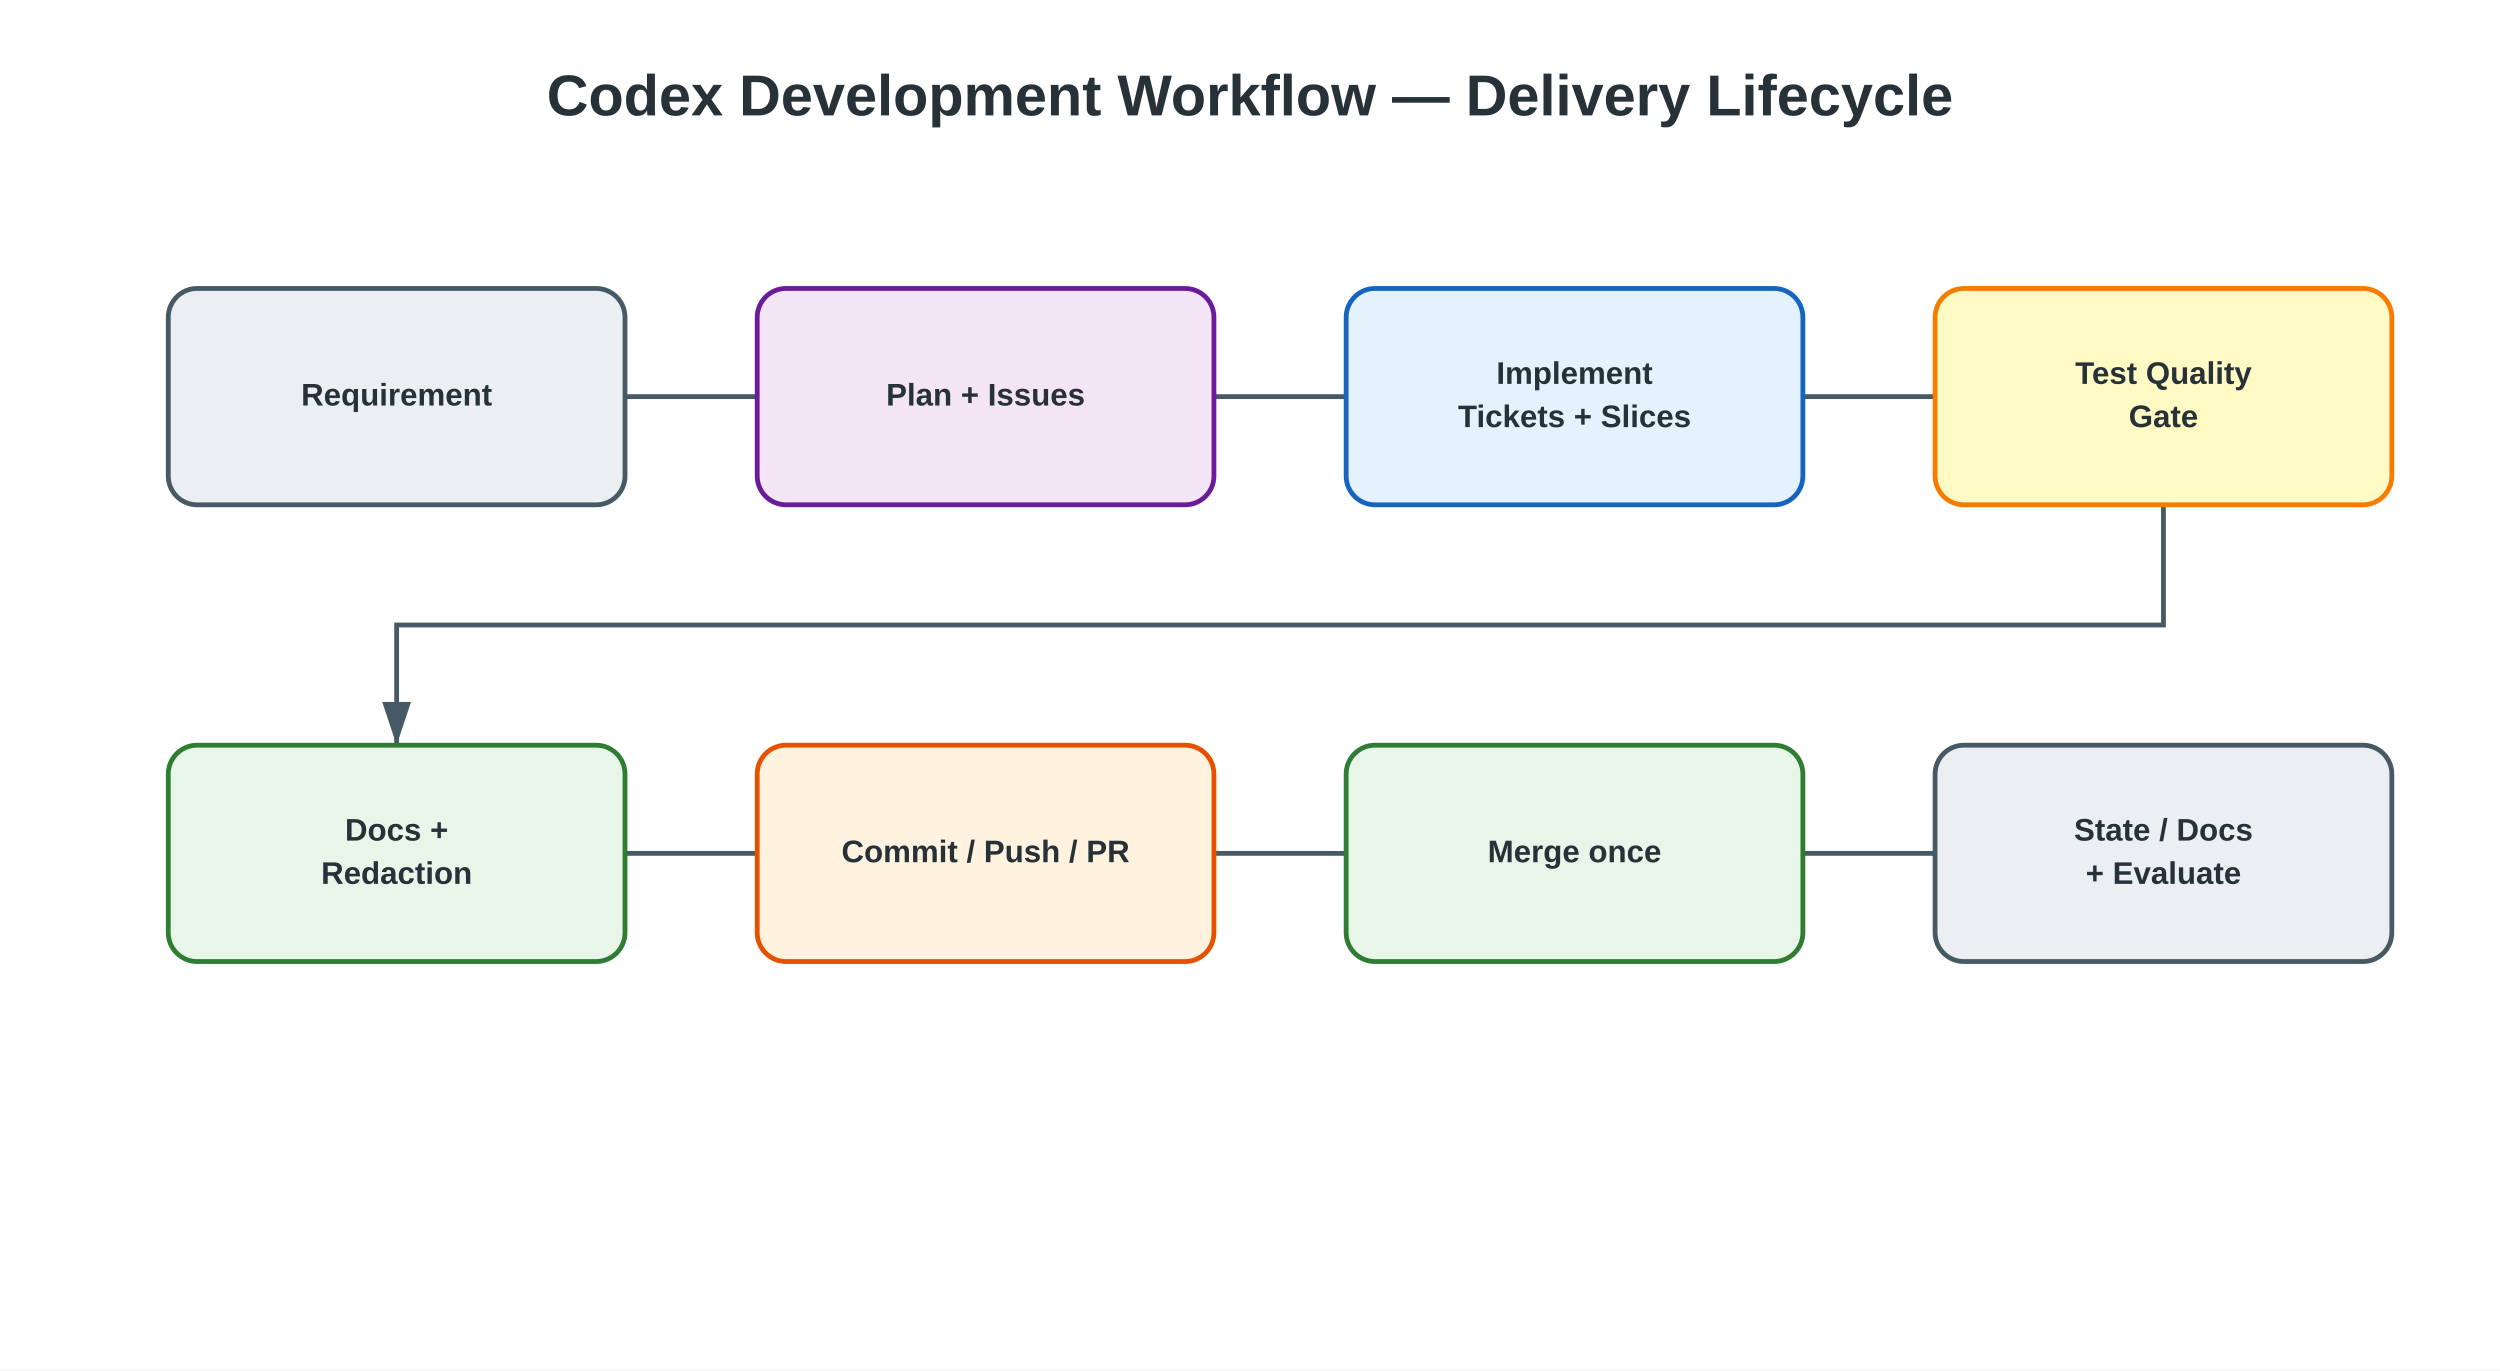
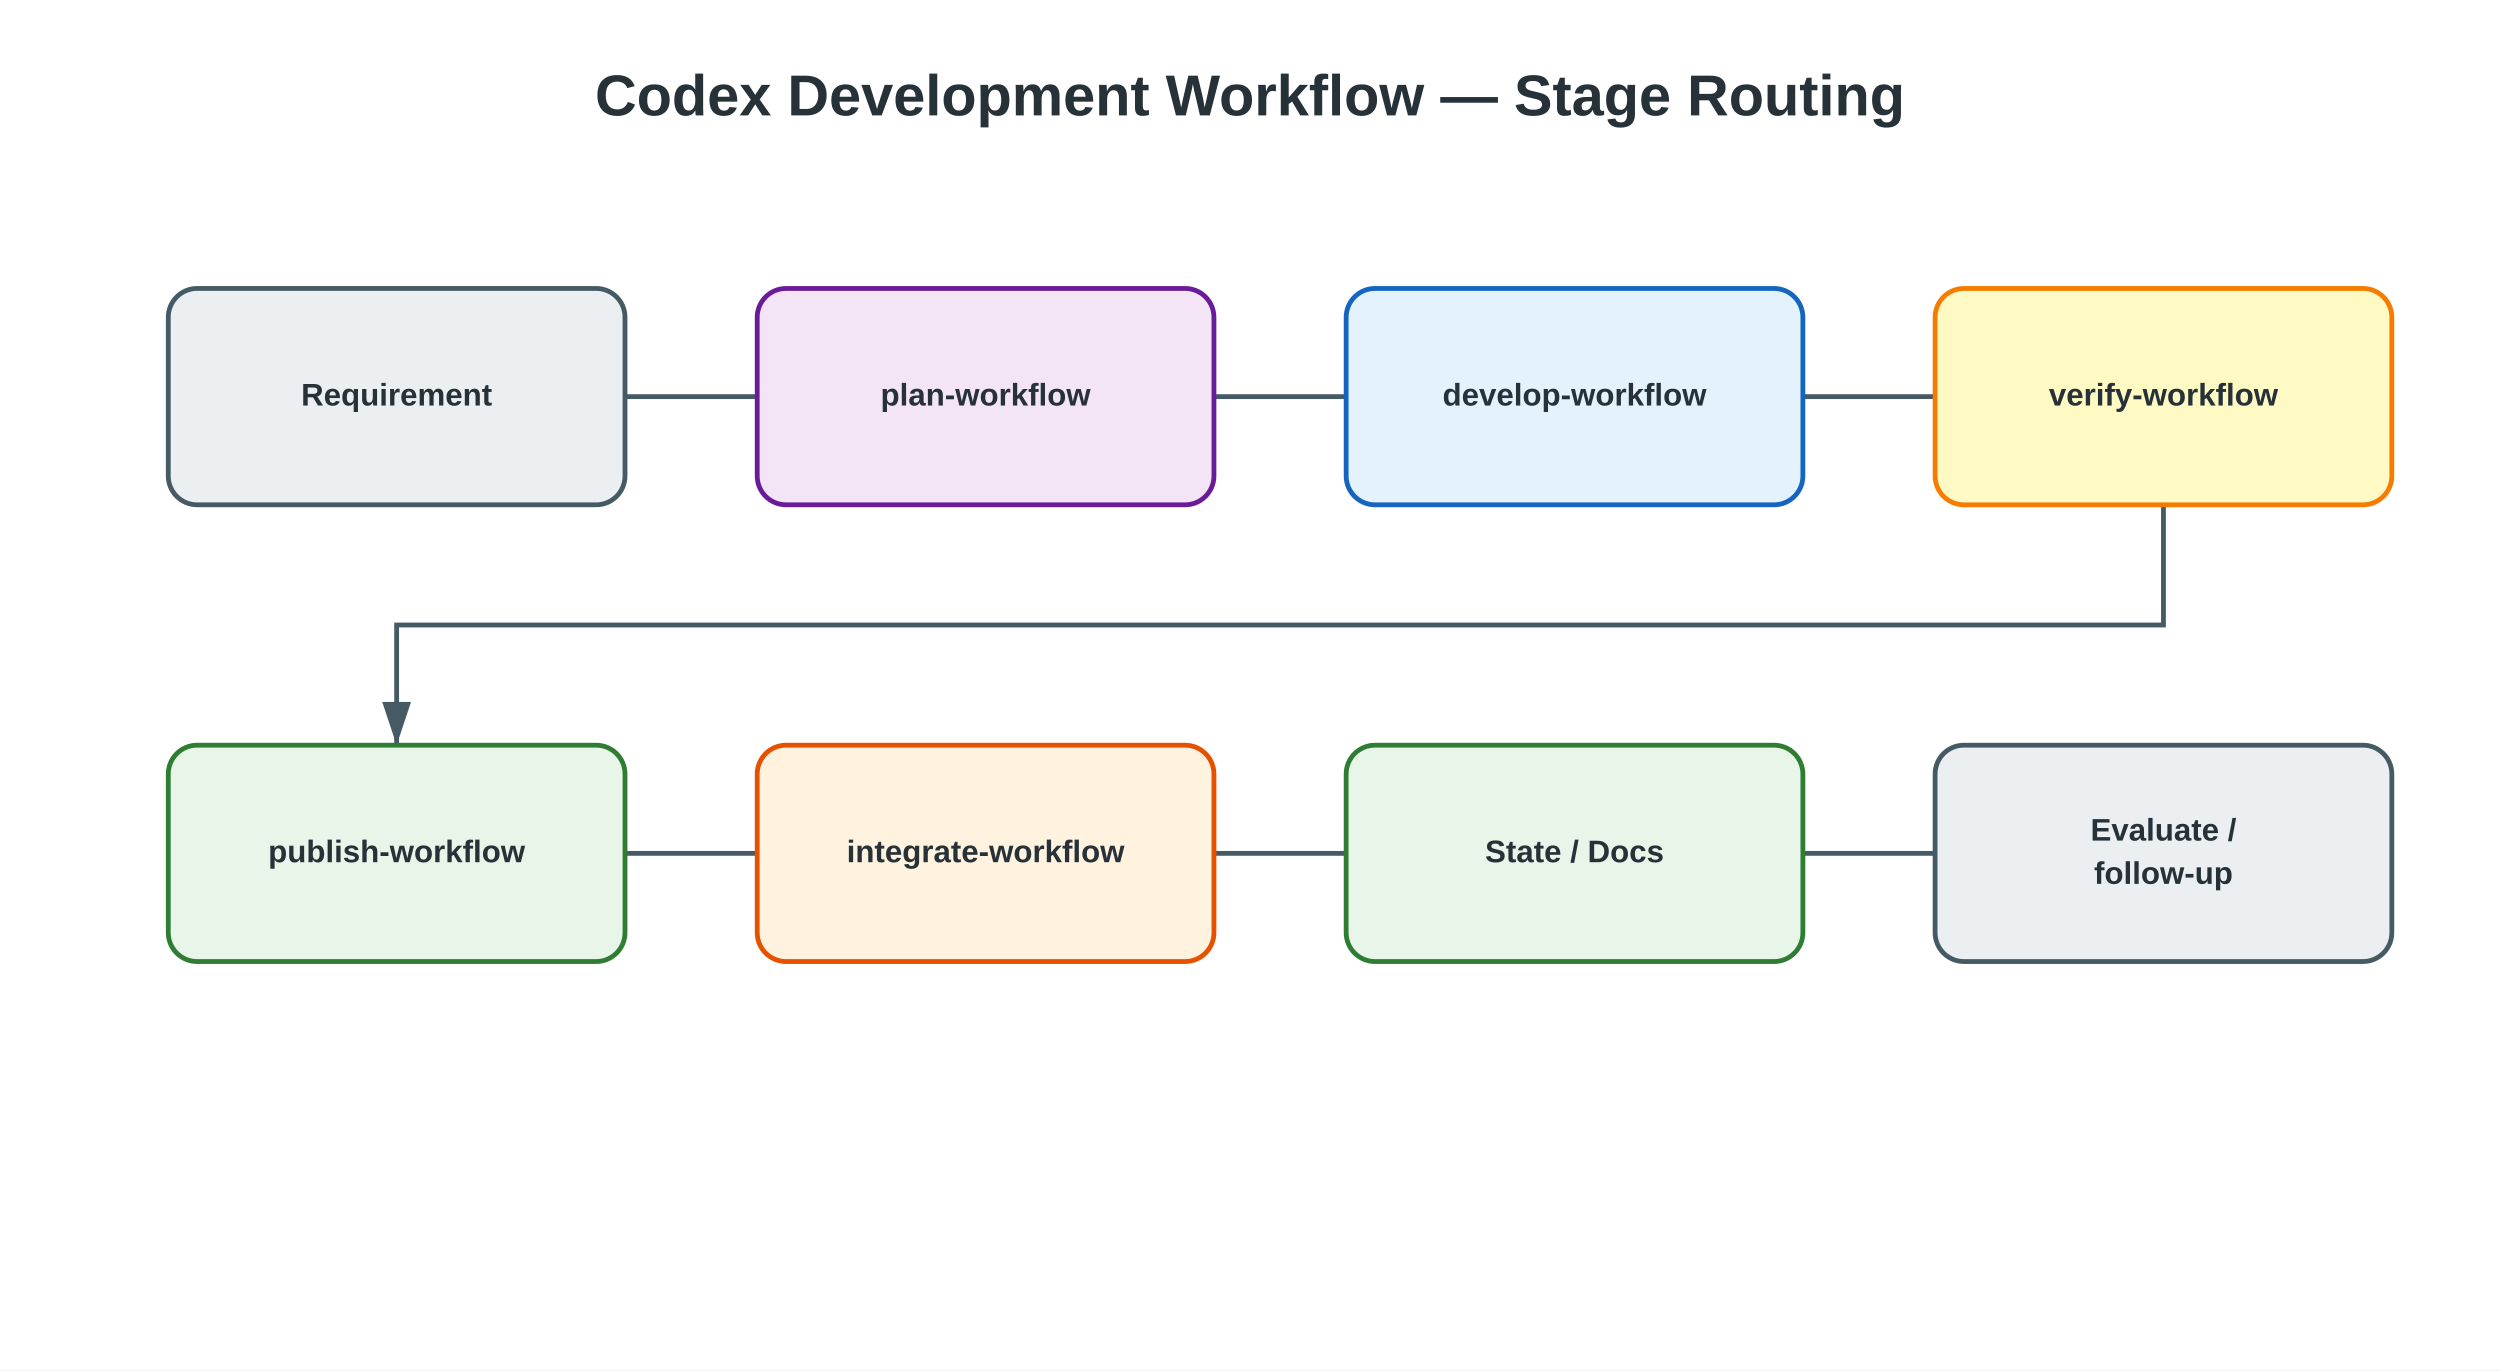
<svg xmlns="http://www.w3.org/2000/svg" width="1040" height="570" viewBox="0 0 1040 570">
  <defs>
    <marker id="arrow" markerWidth="10" markerHeight="10" refX="9" refY="3" orient="auto" markerUnits="strokeWidth">
      <path d="M0,0 L0,6 L9,3 z" fill="#455a64" />
    </marker>
  </defs>
  <rect width="100%" height="100%" fill="#fff" />
-   <text x="520" y="48" text-anchor="middle" font-family="Arial" font-size="24" font-weight="700" fill="#263238">Codex Development Workflow — Delivery Lifecycle</text>
+   <text x="520" y="48" text-anchor="middle" font-family="Arial" font-size="24" font-weight="700" fill="#263238">Codex Development Workflow — Stage Routing</text>
  <path d="M165,210 V165 H410 V120" fill="none" stroke="#455a64" stroke-width="2" marker-end="url(#arrow)" />
  <path d="M410,210 V165 H655 V120" fill="none" stroke="#455a64" stroke-width="2" marker-end="url(#arrow)" />
  <path d="M655,210 V165 H900 V120" fill="none" stroke="#455a64" stroke-width="2" marker-end="url(#arrow)" />
  <path d="M900,210 V260 H165 V310" fill="none" stroke="#455a64" stroke-width="2" marker-end="url(#arrow)" />
  <path d="M165,400 V355 H410 V310" fill="none" stroke="#455a64" stroke-width="2" marker-end="url(#arrow)" />
  <path d="M410,400 V355 H655 V310" fill="none" stroke="#455a64" stroke-width="2" marker-end="url(#arrow)" />
  <path d="M655,400 V355 H900 V310" fill="none" stroke="#455a64" stroke-width="2" marker-end="url(#arrow)" />
  <rect x="70" y="120" width="190" height="90" rx="12" fill="#eceff1" stroke="#455a64" stroke-width="2" />
  <text x="165" y="165" text-anchor="middle" dominant-baseline="middle" font-family="Arial" font-size="13" font-weight="700" fill="#263238">Requirement</text>
  <rect x="315" y="120" width="190" height="90" rx="12" fill="#f3e5f5" stroke="#6a1b9a" stroke-width="2" />
-   <text x="410" y="165" text-anchor="middle" dominant-baseline="middle" font-family="Arial" font-size="13" font-weight="700" fill="#263238">Plan + Issues</text>
+   <text x="410" y="165" text-anchor="middle" dominant-baseline="middle" font-family="Arial" font-size="13" font-weight="700" fill="#263238">plan-workflow</text>
  <rect x="560" y="120" width="190" height="90" rx="12" fill="#e3f2fd" stroke="#1565c0" stroke-width="2" />
-   <text x="655" y="156" text-anchor="middle" dominant-baseline="middle" font-family="Arial" font-size="13" font-weight="700" fill="#263238">Implement</text>
-   <text x="655" y="174" text-anchor="middle" dominant-baseline="middle" font-family="Arial" font-size="13" font-weight="700" fill="#263238">Tickets + Slices</text>
+   <text x="655" y="165" text-anchor="middle" dominant-baseline="middle" font-family="Arial" font-size="13" font-weight="700" fill="#263238">develop-workflow</text>
  <rect x="805" y="120" width="190" height="90" rx="12" fill="#fff9c4" stroke="#f57c00" stroke-width="2" />
-   <text x="900" y="156" text-anchor="middle" dominant-baseline="middle" font-family="Arial" font-size="13" font-weight="700" fill="#263238">Test Quality</text>
-   <text x="900" y="174" text-anchor="middle" dominant-baseline="middle" font-family="Arial" font-size="13" font-weight="700" fill="#263238">Gate</text>
+   <text x="900" y="165" text-anchor="middle" dominant-baseline="middle" font-family="Arial" font-size="13" font-weight="700" fill="#263238">verify-workflow</text>
  <rect x="70" y="310" width="190" height="90" rx="12" fill="#e8f5e9" stroke="#2e7d32" stroke-width="2" />
-   <text x="165" y="346" text-anchor="middle" dominant-baseline="middle" font-family="Arial" font-size="13" font-weight="700" fill="#263238">Docs +</text>
-   <text x="165" y="364" text-anchor="middle" dominant-baseline="middle" font-family="Arial" font-size="13" font-weight="700" fill="#263238">Redaction</text>
+   <text x="165" y="355" text-anchor="middle" dominant-baseline="middle" font-family="Arial" font-size="13" font-weight="700" fill="#263238">publish-workflow</text>
  <rect x="315" y="310" width="190" height="90" rx="12" fill="#fff3e0" stroke="#e65100" stroke-width="2" />
-   <text x="410" y="355" text-anchor="middle" dominant-baseline="middle" font-family="Arial" font-size="13" font-weight="700" fill="#263238">Commit / Push / PR</text>
+   <text x="410" y="355" text-anchor="middle" dominant-baseline="middle" font-family="Arial" font-size="13" font-weight="700" fill="#263238">integrate-workflow</text>
  <rect x="560" y="310" width="190" height="90" rx="12" fill="#e8f5e9" stroke="#2e7d32" stroke-width="2" />
-   <text x="655" y="355" text-anchor="middle" dominant-baseline="middle" font-family="Arial" font-size="13" font-weight="700" fill="#263238">Merge once</text>
+   <text x="655" y="355" text-anchor="middle" dominant-baseline="middle" font-family="Arial" font-size="13" font-weight="700" fill="#263238">State / Docs</text>
  <rect x="805" y="310" width="190" height="90" rx="12" fill="#eceff1" stroke="#455a64" stroke-width="2" />
-   <text x="900" y="346" text-anchor="middle" dominant-baseline="middle" font-family="Arial" font-size="13" font-weight="700" fill="#263238">State / Docs</text>
-   <text x="900" y="364" text-anchor="middle" dominant-baseline="middle" font-family="Arial" font-size="13" font-weight="700" fill="#263238">+ Evaluate</text>
+   <text x="900" y="346" text-anchor="middle" dominant-baseline="middle" font-family="Arial" font-size="13" font-weight="700" fill="#263238">Evaluate /</text>
+   <text x="900" y="364" text-anchor="middle" dominant-baseline="middle" font-family="Arial" font-size="13" font-weight="700" fill="#263238">follow-up</text>
</svg>
